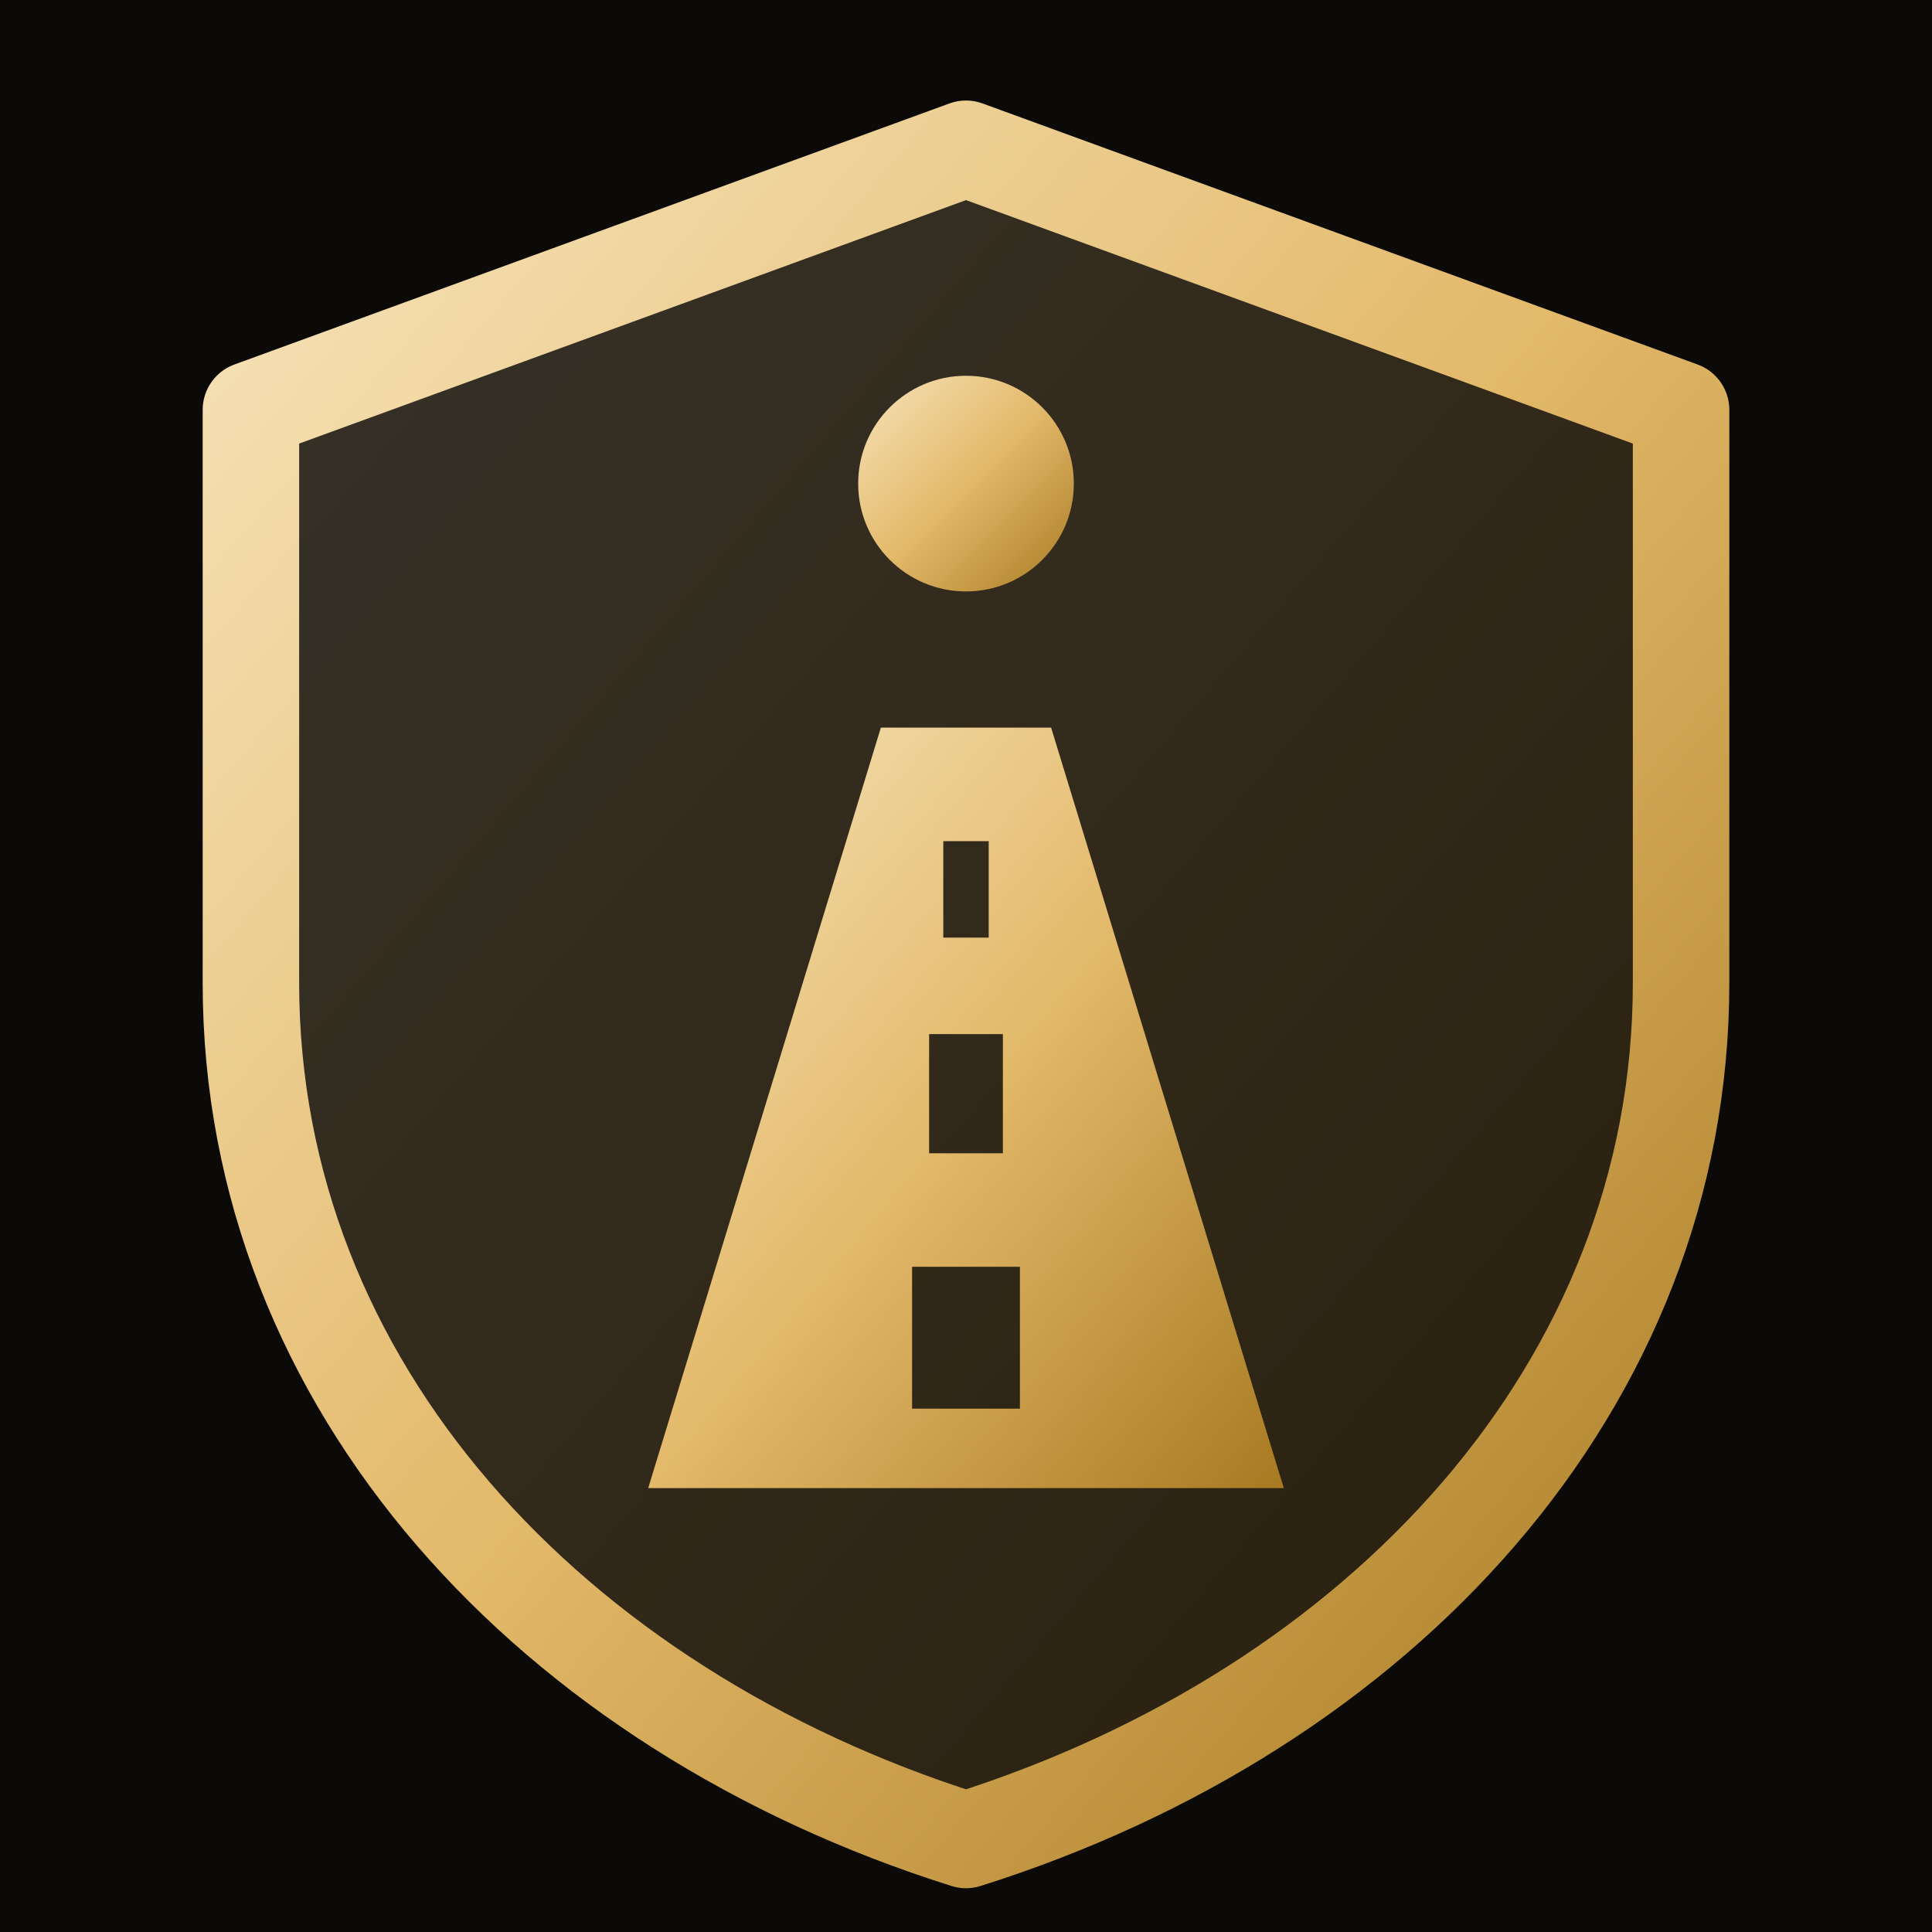
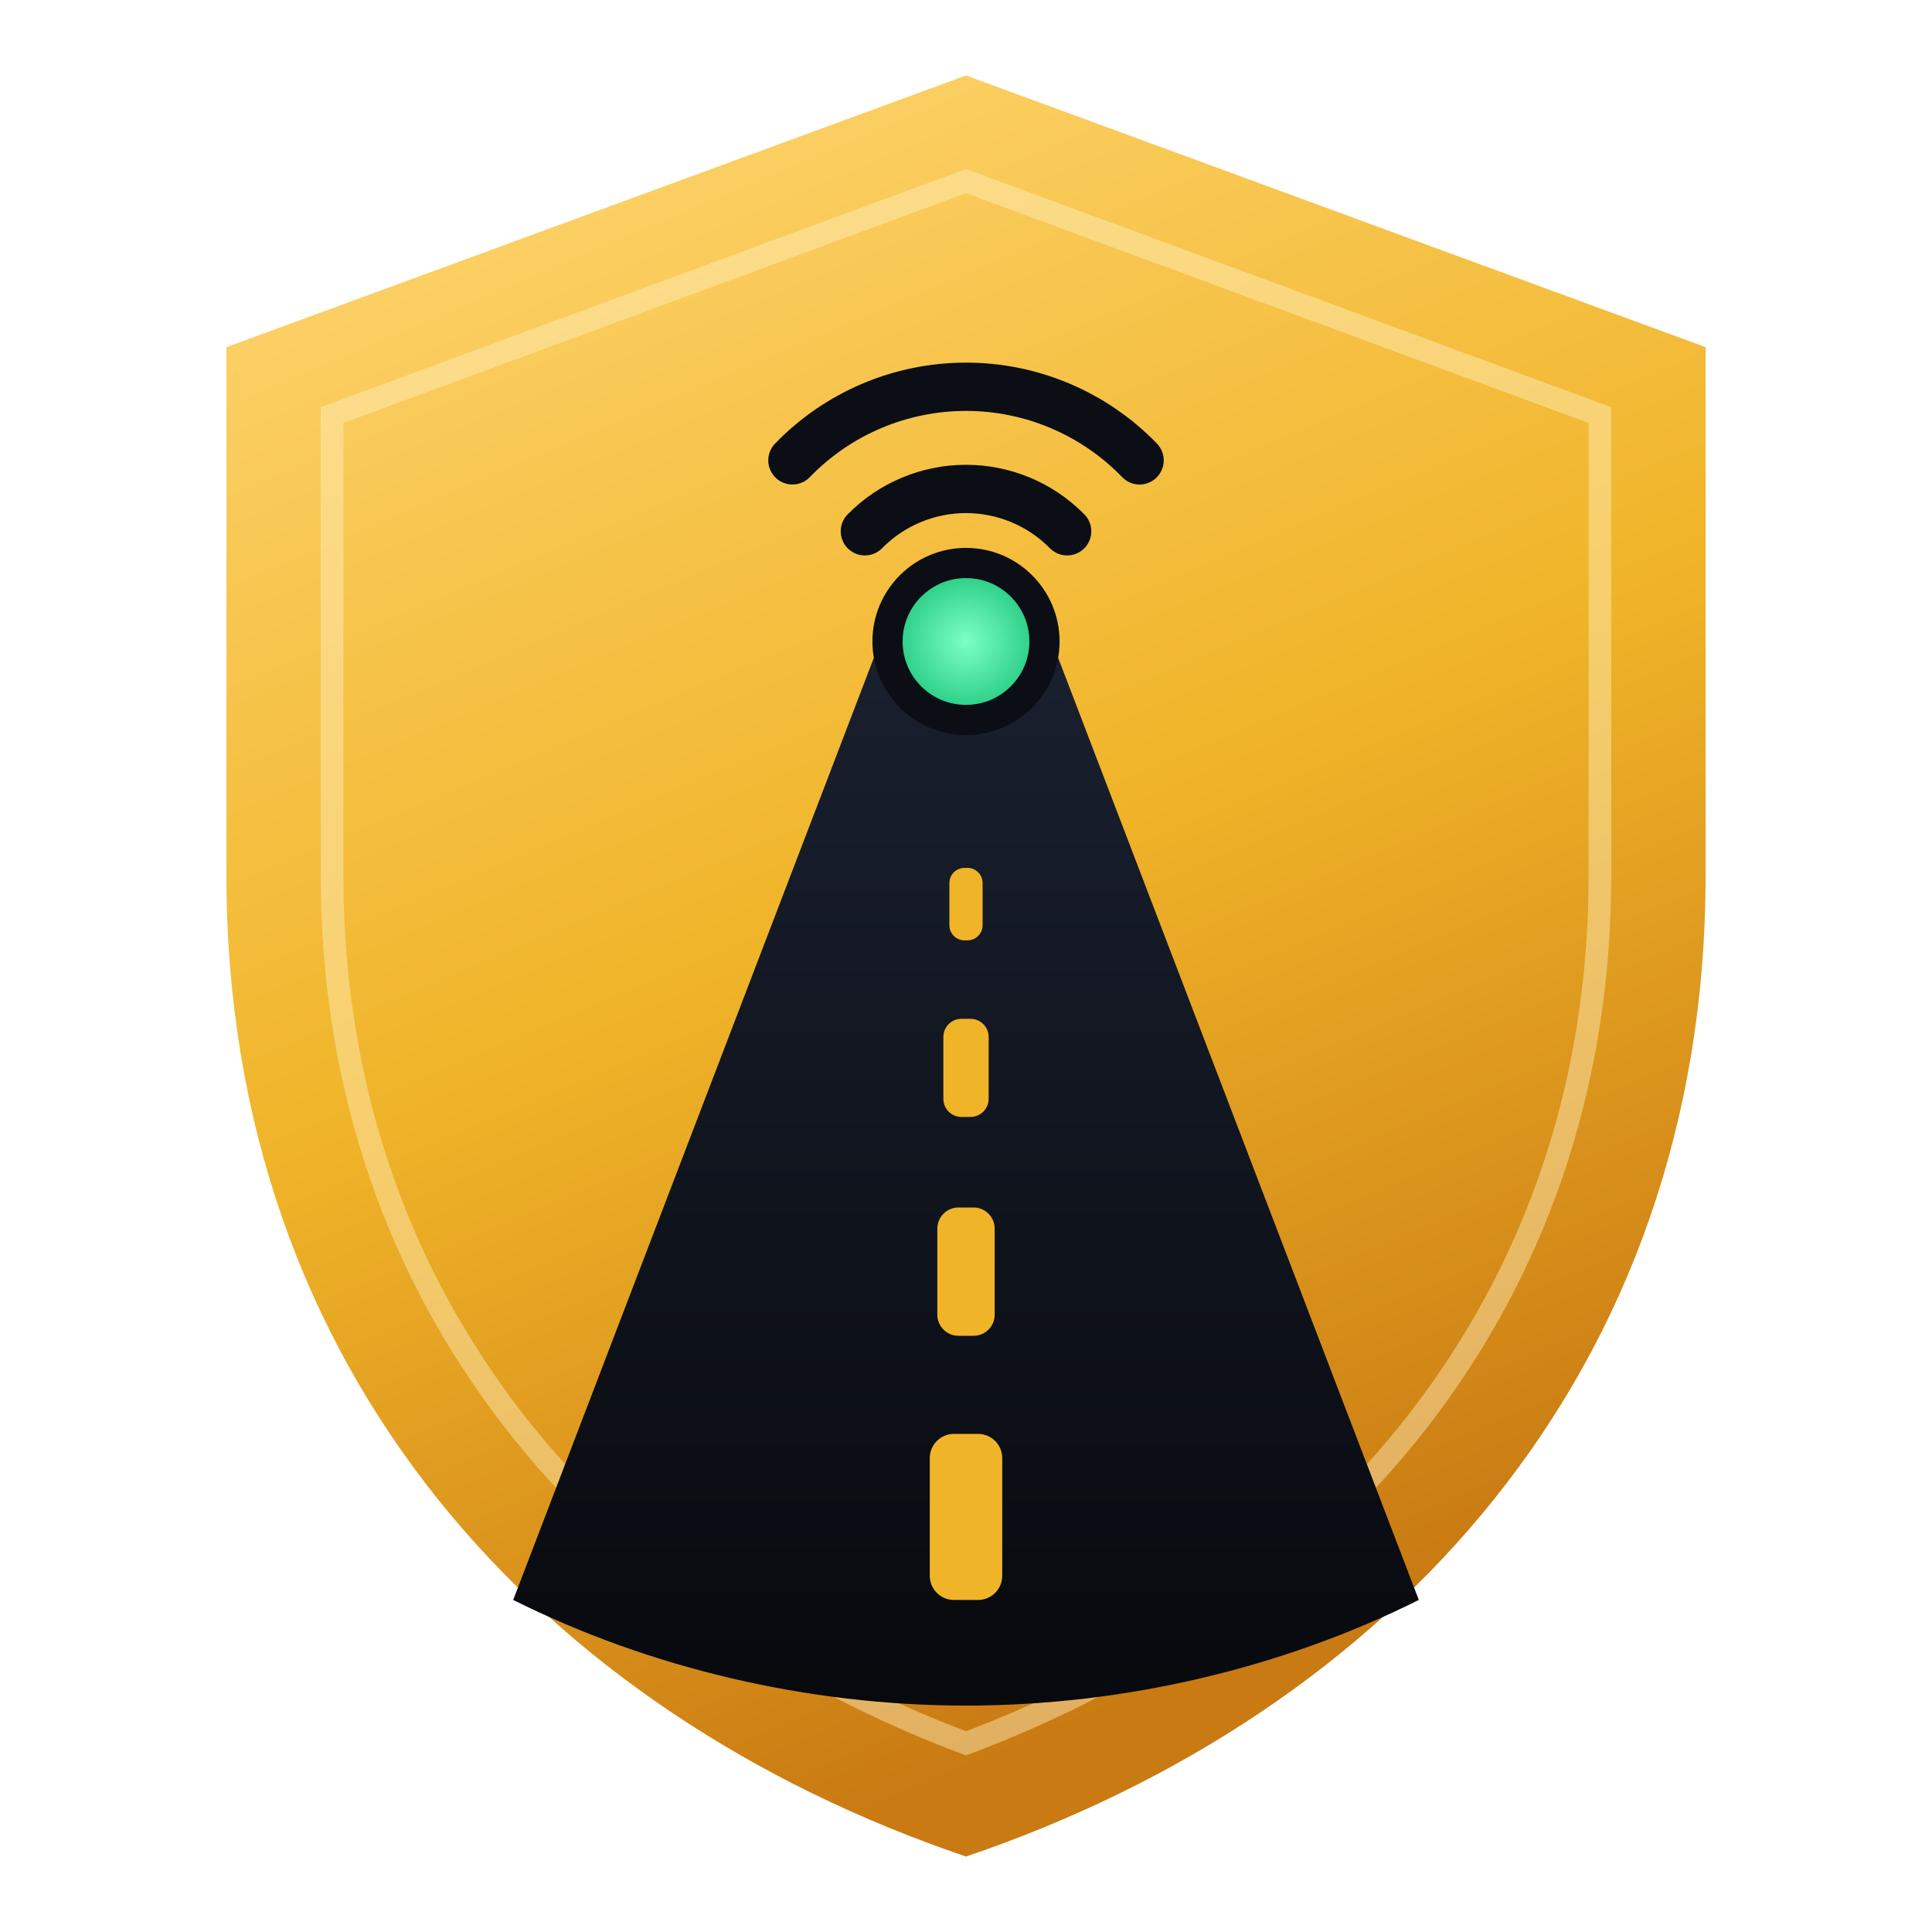
- <svg xmlns="http://www.w3.org/2000/svg" viewBox="0 0 32 32" width="512" height="512">
+ <svg xmlns="http://www.w3.org/2000/svg" viewBox="0 0 128 128" width="128" height="128" role="img" aria-label="RoadAssist Bharat">
  <defs>
-     <linearGradient id="g" x1="0" y1="0" x2="1" y2="1">
-       <stop offset="0" stop-color="#f7e4bb" />
-       <stop offset=".5" stop-color="#e3b96a" />
-       <stop offset="1" stop-color="#a87a22" />
+     <linearGradient id="ra-gold" x1="0" y1="0" x2="0.35" y2="1">
+       <stop offset="0" stop-color="#FFD978" />
+       <stop offset="0.55" stop-color="#F0B429" />
+       <stop offset="1" stop-color="#C97A12" />
    </linearGradient>
+     <linearGradient id="ra-road" x1="0" y1="0" x2="0" y2="1">
+       <stop offset="0" stop-color="#1A2130" />
+       <stop offset="1" stop-color="#07090D" />
+     </linearGradient>
+     <radialGradient id="ra-pulse" cx="0.5" cy="0.5" r="0.5">
+       <stop offset="0" stop-color="#7CFFC4" />
+       <stop offset="1" stop-color="#1FC77E" />
+     </radialGradient>
  </defs>
-   <rect width="32" height="32" rx="0" fill="#0b0a08" />
-   <g transform="translate(0.96 0.96) scale(0.940)">
-     <path d="M16 1.6 28.6 6.2v10.1c0 7.1-5.3 12.8-12.6 15.1C8.7 29.1 3.4 23.4 3.4 16.3V6.2z" fill="url(#g)" opacity=".18" />
-     <path d="M16 1.6 28.6 6.2v10.1c0 7.1-5.3 12.8-12.6 15.1C8.7 29.1 3.4 23.4 3.4 16.3V6.2z" fill="none" stroke="url(#g)" stroke-width="1.7" stroke-linejoin="round" />
-     <path d="M10.4 25.2 14.5 11.8h3l4.1 13.4zM15.05 21.3h1.9v2.5h-1.9zM15.35 17.2h1.3v2.1h-1.3zM15.6 13.8h.8v1.7h-.8z" fill="url(#g)" fill-rule="evenodd" />
-     <circle cx="16" cy="7.5" r="1.9" fill="url(#g)" />
-   </g>
+   <path d="M64 5 L113 23 V58 C113 91 92 113.5 64 123 C36 113.5 15 91 15 58 V23 Z" fill="url(#ra-gold)" />
+   <path d="M64 12 L106 27.5 V58 C106 86.5 88 106.5 64 115.5 C40 106.5 22 86.5 22 58 V27.5 Z" fill="none" stroke="#FFF1C2" stroke-opacity="0.45" stroke-width="1.5" />
+   <path d="M34 106 L58.5 42 C60 38.3 68 38.3 69.5 42 L94 106 C85 110.5 74.5 113 64 113 C53.5 113 43 110.5 34 106 Z" fill="url(#ra-road)" />
+   <rect x="61.6" y="95" width="4.8" height="11" rx="1.6" fill="#F0B429" />
+   <rect x="62.1" y="80" width="3.8" height="8.5" rx="1.4" fill="#F0B429" />
+   <rect x="62.5" y="67.5" width="3" height="6.5" rx="1.2" fill="#F0B429" />
+   <rect x="62.9" y="57.5" width="2.2" height="4.8" rx="1" fill="#F0B429" />
+   <path d="M52.5 30.5 A16 16 0 0 1 75.5 30.5" fill="none" stroke="#0B0E14" stroke-width="3.2" stroke-linecap="round" />
+   <path d="M57.3 35.2 A9.4 9.4 0 0 1 70.7 35.2" fill="none" stroke="#0B0E14" stroke-width="3.2" stroke-linecap="round" />
+   <circle cx="64" cy="42.5" r="5.2" fill="url(#ra-pulse)" stroke="#0B0E14" stroke-width="2" />
</svg>
